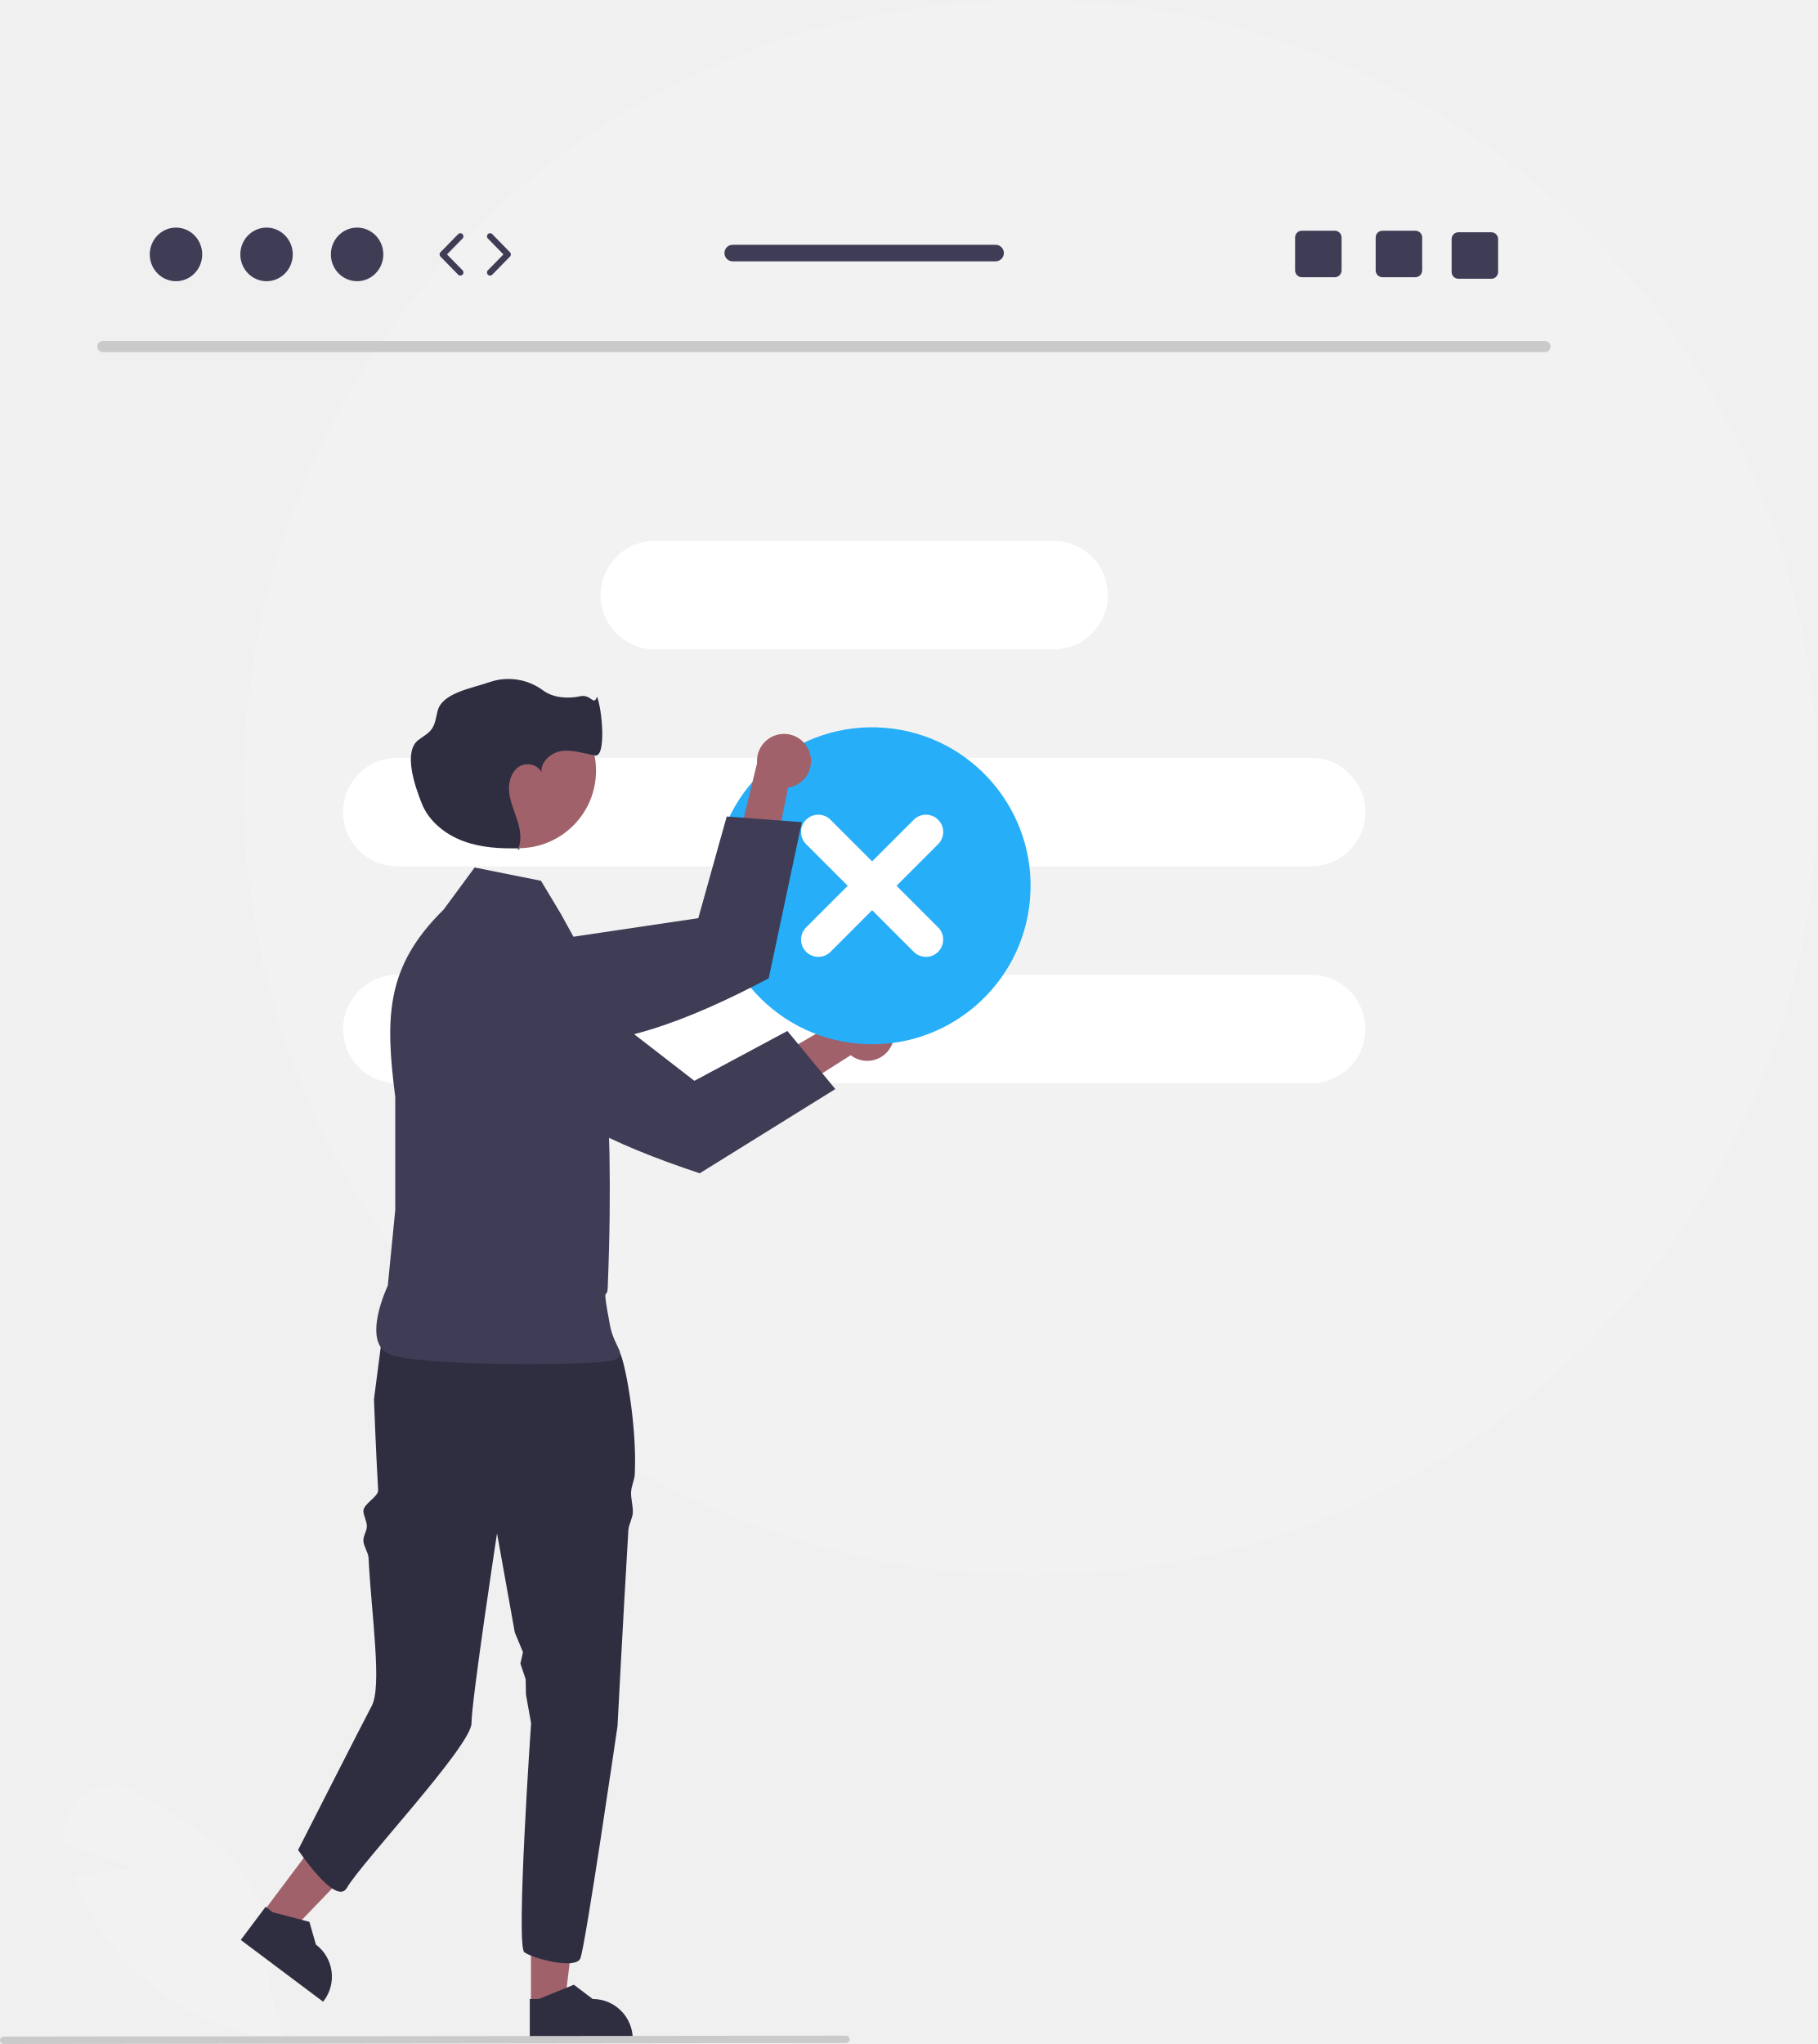
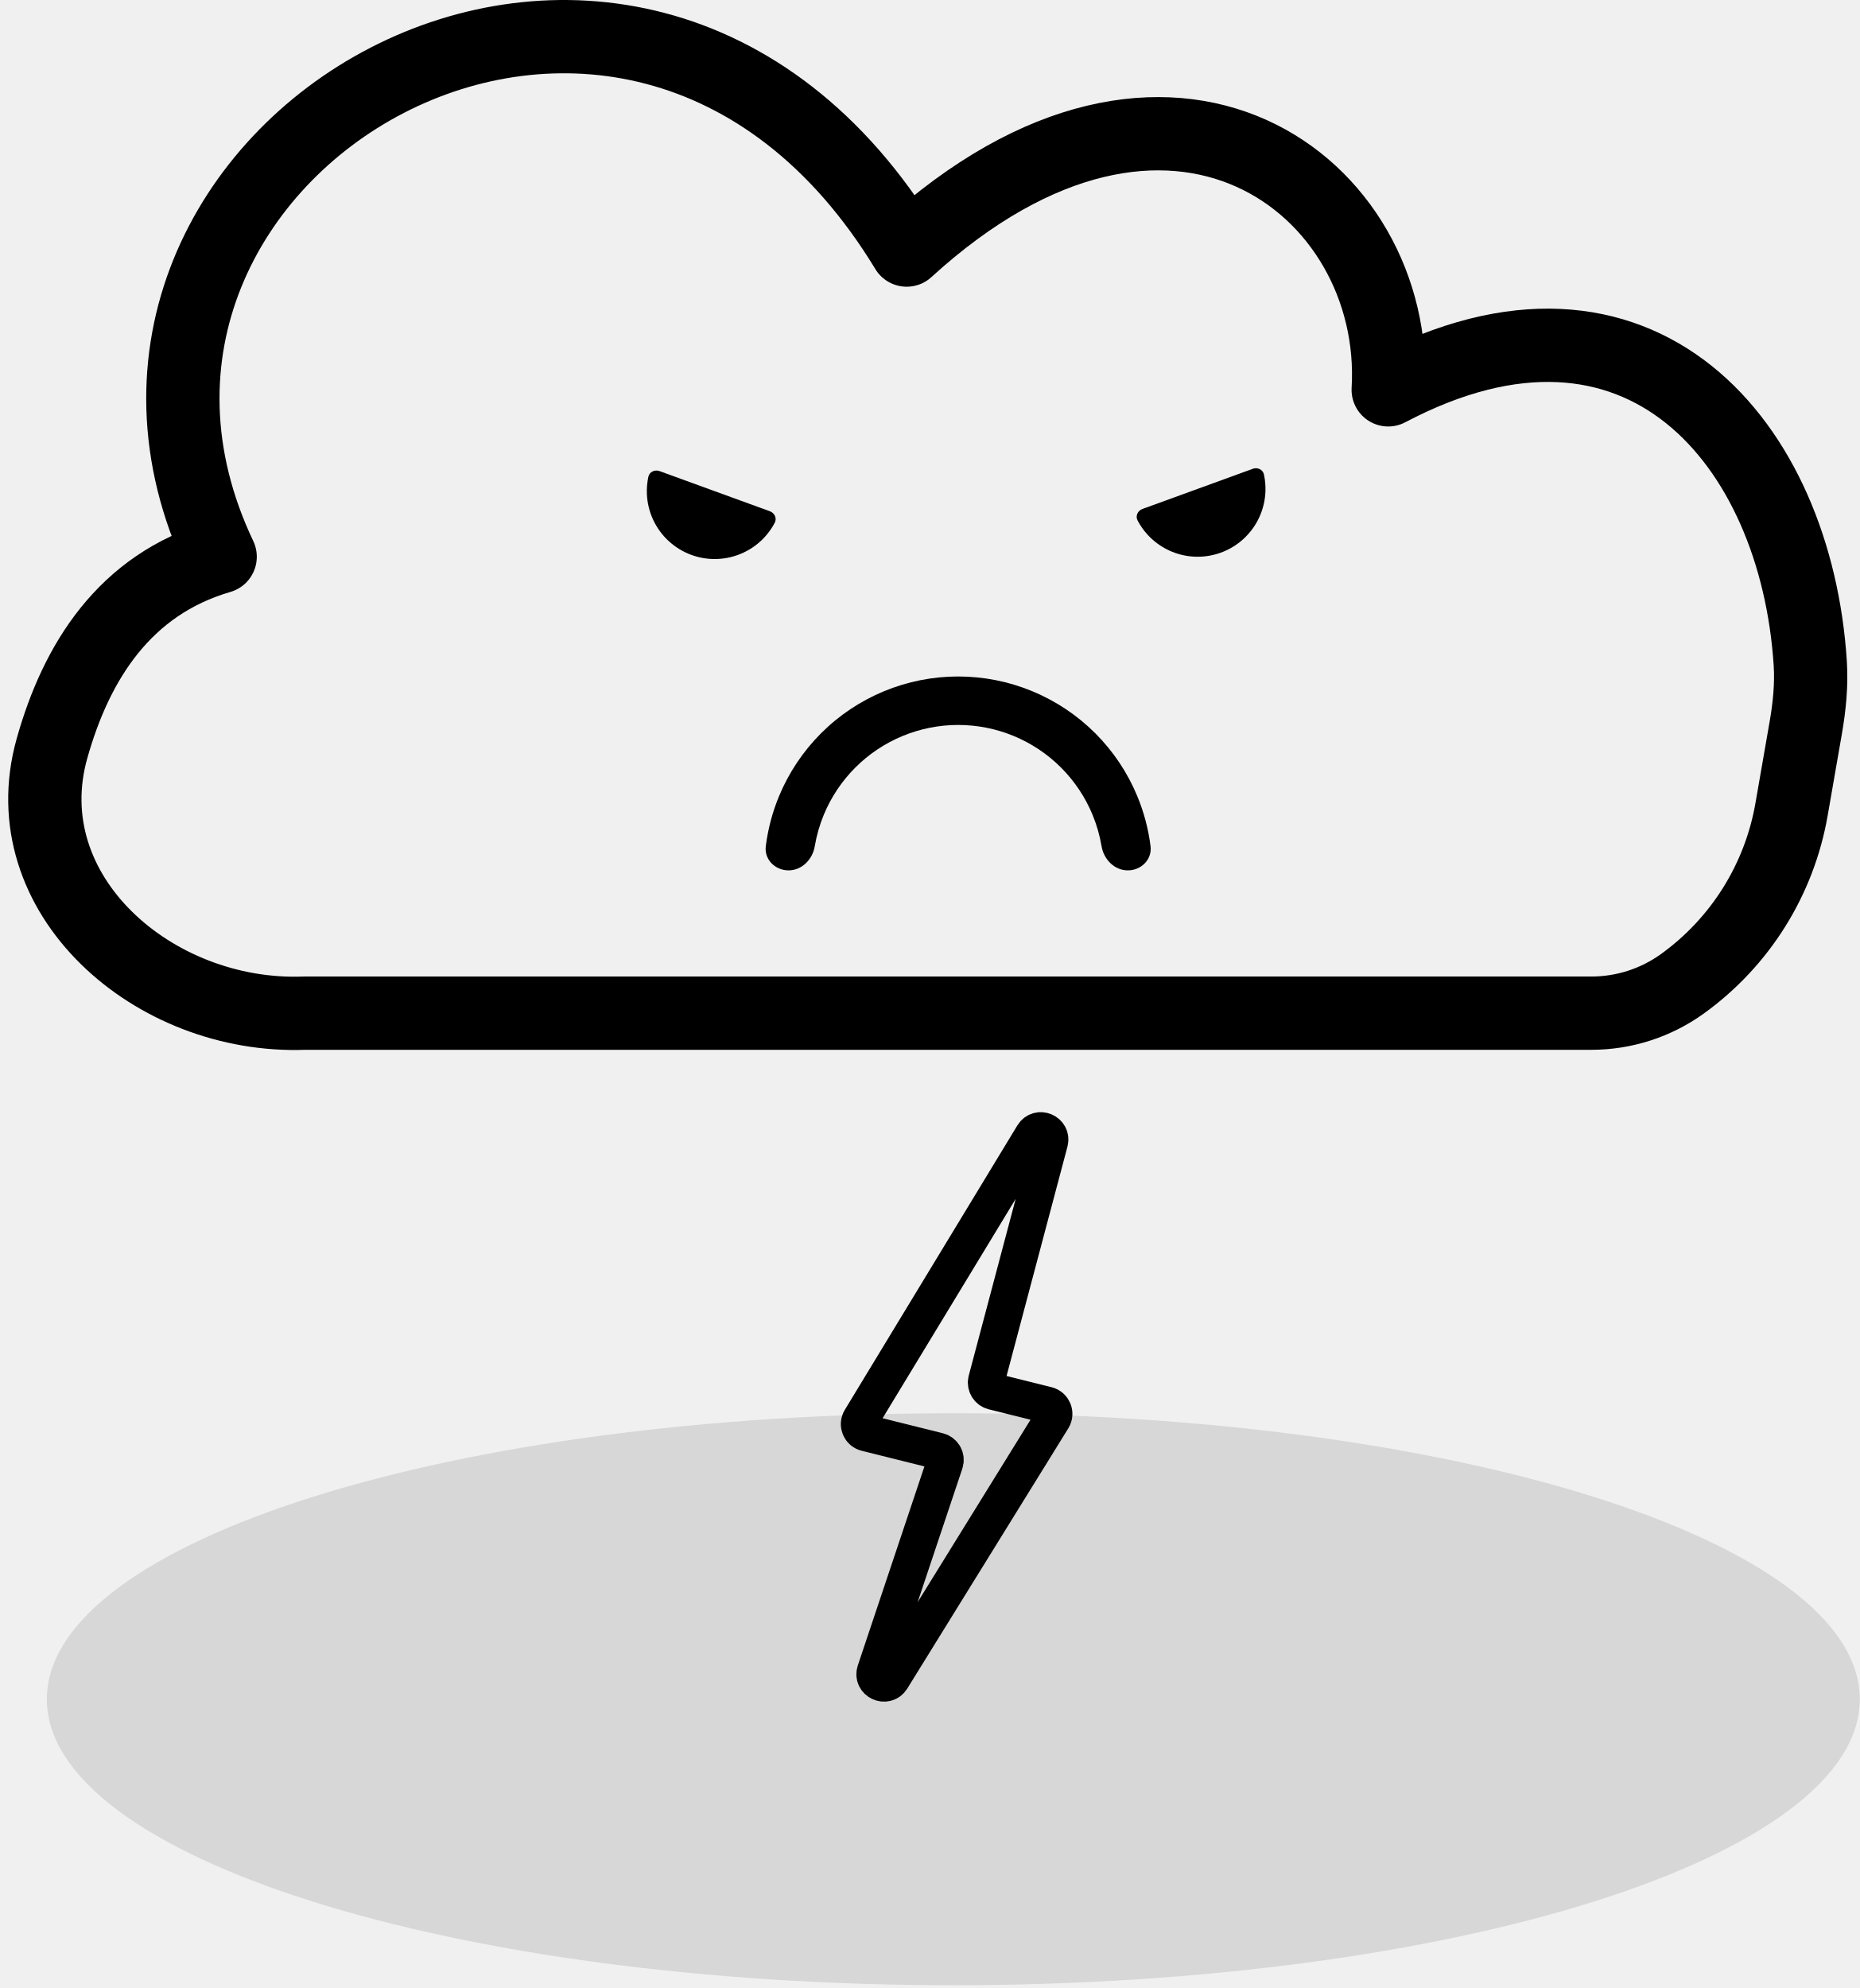
- <svg xmlns="http://www.w3.org/2000/svg" width="586.479" height="659.298" viewBox="0 0 586.479 659.298">
-   <circle cx="332.479" cy="254" r="254" fill="#f2f2f2" />
-   <path d="M498.464,113.588H33.171c-.998-.021-1.789-.847-1.768-1.845,.021-.968,.8-1.747,1.768-1.768H498.464c.998,.021,1.789,.847,1.768,1.845-.021,.968-.8,1.747-1.768,1.768Z" fill="#cacaca" />
-   <rect x="193.774" y="174.473" width="163.611" height="34.986" rx="17.493" ry="17.493" fill="#fff" />
-   <path d="M128.175,244.445H422.985c9.661,0,17.493,7.832,17.493,17.493h0c0,9.661-7.832,17.493-17.493,17.493H128.175c-9.661,0-17.493-7.832-17.493-17.493h0c0-9.661,7.832-17.493,17.493-17.493Z" fill="#fff" />
-   <path d="M128.175,314.418H422.985c9.661,0,17.493,7.832,17.493,17.493h0c0,9.661-7.832,17.493-17.493,17.493H128.175c-9.661,0-17.493-7.832-17.493-17.493h0c0-9.661,7.832-17.493,17.493-17.493Z" fill="#fff" />
-   <path d="M91.641,657.759l-.694-.068c-23.541-2.429-44.821-15.089-58.188-34.618-3.661-5.442-6.623-11.323-8.815-17.504l-.211-.59,.624-.05c7.447-.599,15.097-1.863,18.496-2.464l-21.915-7.425-.136-.65c-1.299-6.104,1.246-12.385,6.428-15.862,5.196-3.644,12.087-3.761,17.404-.294,2.386,1.524,4.882,3.033,7.295,4.494,8.293,5.016,16.869,10.203,23.298,17.301,9.75,10.978,14.023,25.77,11.63,40.256l4.783,17.476Z" fill="#f2f2f2" />
-   <polygon points="171.3 646.861 182.1 646.86 187.239 605.198 171.297 605.199 171.3 646.861" fill="#a0616a" />
-   <path d="M170.919,658.128l33.214-.001v-.42c-0-7.14-5.788-12.927-12.928-12.928h-.001l-6.067-4.603-11.32,4.603-2.899,0,.001,13.348Z" fill="#2f2e41" />
-   <polygon points="84.741 616.945 93.38 623.426 122.493 593.185 109.741 583.619 84.741 616.945" fill="#a0616a" />
-   <path d="M77.674,625.73l26.569,19.932,.252-.336c4.284-5.711,3.128-13.814-2.583-18.099l-.001-0-2.091-7.323-11.817-3.111-2.319-1.74-8.01,10.678Z" fill="#2f2e41" />
-   <path d="M120.645,451.353s.596,16.264,1.348,29.307c.123,2.139-4.888,4.463-4.758,6.79,.086,1.544,1.028,3.045,1.116,4.655,.092,1.699-1.208,3.203-1.116,4.96,.091,1.717,1.574,3.685,1.664,5.442,.963,18.909,4.455,41.546,.958,47.874-1.723,3.119-23.685,46.324-23.685,46.324,0,0,12.237,18.355,15.733,12.237,4.618-8.081,40.206-45.887,40.206-53.107,0-7.211,8.233-61.253,8.233-61.253l5.741,31.982,2.632,6.337-.827,3.72,1.701,5.02,.092,4.968,1.656,9.226s-4.982,71.882-2.176,73.883c2.814,2.01,16.441,5.62,18.049,2.01,1.6-3.61,12.011-75.019,12.011-75.019,0,0,1.678-32.724,3.496-63.141,.105-1.766,1.346-3.898,1.442-5.638,.114-2.019-.673-4.641-.568-6.599,.114-2.246,1.11-3.828,1.206-5.979,.743-16.616-3.428-36.849-4.756-38.842-4.012-6.013-7.622-10.821-7.622-10.821,0,0-54.036-17.754-68.475,.286l-3.302,25.376Z" fill="#2f2e41" />
-   <path d="M174.538,284.104l-21.421-4.284-9.996,13.567h0c-18.653,18.341-18.934,34.528-15.604,60.474v36.416l-2.41,24.412s-8.532,17.845,.268,22,66.599,3.801,72.117,2.142,.735-3.695-.714-11.425c-2.722-14.519-.901-7.516-.714-12.138,2.686-66.314-3.57-93.538-4.205-100.694l-10.894-19.759-6.426-10.71Z" fill="#3f3d56" />
-   <path d="M287.439,337.571c-2.232,4.23-7.471,5.849-11.701,3.617-.451-.238-.88-.515-1.282-.829l-46.26,29.373,.133-15.992,44.938-26.078c3.201-3.589,8.705-3.903,12.294-.702,3.003,2.678,3.78,7.066,1.878,10.612Z" fill="#a0616a" />
-   <path d="M157.625,302.624l-5.267-.558c-4.866-.505-9.641,1.579-12.579,5.491-1.125,1.483-1.934,3.183-2.375,4.992l-.003,.014c-1.321,5.445,.751,11.152,5.258,14.481l18.19,13.411c12.765,17.249,36.757,28.693,64.898,37.99l43.743-27.167-15.472-18.738-30.003,16.08-44.598-34.524-.026-.021-16.974-10.936-4.792-.515Z" fill="#3f3d56" />
-   <circle cx="167.3" cy="248.605" r="24.98" fill="#a0616a" />
-   <path d="M167.877,273.59c-.201,.007-.403,.011-.605,.017-.086,.224-.179,.446-.287,.664l.892-.68Z" fill="#2f2e41" />
-   <path d="M174.732,249.298c.039,.246,.099,.488,.179,.724-.033-.247-.093-.49-.179-.724Z" fill="#2f2e41" />
-   <path d="M192.599,224.694c-1.028,3.193-1.946-.857-5.328-.129-4.069,.876-8.804,.575-12.136-1.919-4.965-3.643-11.399-4.623-17.223-2.625-5.702,2.017-15.253,3.439-16.739,9.302-.516,2.038-.722,4.249-1.973,5.938-1.094,1.477-2.822,2.319-4.266,3.455-4.877,3.837-1.15,14.74,1.159,20.5,2.308,5.761,7.604,9.957,13.425,12.107,5.633,2.08,11.746,2.447,17.755,2.283,1.045-2.711,.594-5.841-.269-8.651-.934-3.042-2.316-5.978-2.706-9.136s.466-6.745,3.114-8.51c2.434-1.622,6.395-.634,7.321,1.988-.54-3.278,2.781-6.451,6.205-7.009,3.677-.599,7.353,.728,11.019,1.389s2.365-14.773,.642-18.984Z" fill="#2f2e41" />
-   <circle cx="281.358" cy="285.711" r="51.12" transform="translate(-26.58509 542.5448) rotate(-85.26884)" fill="#26aef9" />
-   <path d="M294.787,264.411l-13.428,13.428-13.428-13.428c-2.174-2.174-5.698-2.174-7.872,0s-2.174,5.698,0,7.872l13.428,13.428-13.428,13.428c-2.172,2.176-2.168,5.7,.007,7.872,2.173,2.169,5.692,2.169,7.864-0l13.428-13.428,13.428,13.428c2.176,2.172,5.7,2.168,7.872-.007,2.169-2.173,2.169-5.691,0-7.864l-13.428-13.428,13.428-13.428c2.174-2.174,2.174-5.698,0-7.872s-5.698-2.174-7.872,0h0Z" fill="#fff" />
-   <path d="M261.214,242.744c1.507,4.539-.952,9.441-5.491,10.948-.484,.161-.981,.278-1.486,.351l-10.831,53.717-11.448-11.168,12.293-50.482c-.374-4.794,3.21-8.984,8.005-9.358,4.012-.313,7.715,2.164,8.958,5.991Z" fill="#a0616a" />
-   <path d="M146.125,312.225l-4.049,3.414c-3.733,3.162-5.535,8.05-4.746,12.879,.291,1.839,.958,3.599,1.958,5.169l.008,.012c3.015,4.723,8.567,7.179,14.09,6.231l22.271-3.842c21.285,2.73,46.152-6.66,72.343-20.531l10.68-50.373-24.233-1.808-9.168,32.783-55.788,8.281-.033,.004-19.643,4.678-3.689,3.101Z" fill="#3f3d56" />
-   <path d="M272.937,658.99l-271.75,.307c-.658-.002-1.189-.537-1.187-1.195,.002-.655,.532-1.185,1.187-1.187l271.75-.307c.658,.002,1.189,.537,1.187,1.195-.002,.655-.532,1.185-1.187,1.187Z" fill="#cacaca" />
-   <g>
-     <ellipse cx="56.777" cy="82.058" rx="8.457" ry="8.645" fill="#3f3d56" />
-     <ellipse cx="85.991" cy="82.058" rx="8.457" ry="8.645" fill="#3f3d56" />
-     <ellipse cx="115.204" cy="82.058" rx="8.457" ry="8.645" fill="#3f3d56" />
-     <path d="M148.516,88.891c-.26,0-.519-.101-.715-.301l-5.706-5.833c-.38-.389-.38-1.01,0-1.398l5.706-5.833c.387-.395,1.021-.401,1.414-.016,.395,.386,.402,1.02,.016,1.414l-5.022,5.133,5.022,5.134c.386,.395,.379,1.028-.016,1.414-.194,.19-.447,.285-.699,.285Z" fill="#3f3d56" />
-     <path d="M158.104,88.891c-.252,0-.505-.095-.699-.285-.395-.386-.402-1.019-.016-1.414l5.021-5.134-5.021-5.133c-.386-.395-.379-1.028,.016-1.414,.394-.387,1.028-.379,1.414,.016l5.706,5.833c.38,.389,.38,1.01,0,1.398l-5.706,5.833c-.196,.2-.455,.301-.715,.301Z" fill="#3f3d56" />
-     <path d="M456.614,74.414h-10.61c-1.21,0-2.19,.98-2.19,2.19v10.62c0,1.21,.98,2.19,2.19,2.19h10.61c1.21,0,2.2-.98,2.2-2.19v-10.62c0-1.21-.99-2.19-2.2-2.19Z" fill="#3f3d56" />
-     <path d="M430.614,74.414h-10.61c-1.21,0-2.19,.98-2.19,2.19v10.62c0,1.21,.98,2.19,2.19,2.19h10.61c1.21,0,2.2-.98,2.2-2.19v-10.62c0-1.21-.99-2.19-2.2-2.19Z" fill="#3f3d56" />
-     <path d="M481.114,74.914h-10.61c-1.21,0-2.19,.98-2.19,2.19v10.62c0,1.21,.98,2.19,2.19,2.19h10.61c1.21,0,2.2-.98,2.2-2.19v-10.62c0-1.21-.99-2.19-2.2-2.19Z" fill="#3f3d56" />
-     <path d="M321.192,78.954h-84.81c-1.48,0-2.67,1.2-2.67,2.67s1.19,2.67,2.67,2.67h84.81c1.47,0,2.67-1.2,2.67-2.67s-1.2-2.67-2.67-2.67Z" fill="#3f3d56" />
-   </g>
+ <svg xmlns="http://www.w3.org/2000/svg" width="203" height="217" viewBox="0 0 203 217" fill="none">
+   <ellipse cx="104.058" cy="185.481" rx="98.942" ry="31.217" fill="#D7D7D7" />
+   <path d="M84.032 55.805C84.551 55.994 84.824 56.572 84.567 57.061C84.271 57.624 83.903 58.148 83.472 58.618C82.815 59.336 82.023 59.916 81.141 60.327C80.26 60.738 79.306 60.972 78.334 61.014C77.362 61.057 76.391 60.907 75.477 60.575C74.563 60.242 73.724 59.732 73.006 59.075C72.289 58.418 71.709 57.626 71.297 56.744C70.886 55.863 70.653 54.909 70.61 53.937C70.582 53.299 70.637 52.662 70.772 52.04C70.89 51.501 71.471 51.234 71.99 51.422L78.011 53.614L84.032 55.805Z" fill="black" />
+   <path d="M136.746 51.172C137.265 50.983 137.846 51.25 137.964 51.79C138.099 52.411 138.154 53.049 138.126 53.687C138.083 54.659 137.85 55.613 137.439 56.494C137.028 57.376 136.447 58.168 135.73 58.825C135.013 59.482 134.173 59.992 133.259 60.324C132.345 60.657 131.374 60.806 130.402 60.764C129.43 60.722 128.476 60.488 127.595 60.077C126.713 59.666 125.921 59.085 125.264 58.368C124.833 57.897 124.465 57.374 124.169 56.811C123.912 56.322 124.185 55.744 124.704 55.555L130.725 53.364L136.746 51.172Z" fill="black" />
+   <path d="M24.031 60.773C13.598 63.812 8.326 72.241 5.67 81.711C1.209 97.615 16.74 111.221 33.246 110.592H173.705C177.271 110.592 180.747 109.47 183.641 107.384C189.946 102.84 194.222 96.009 195.553 88.352L197.103 79.444C197.506 77.124 197.746 74.769 197.597 72.419C196.072 48.473 179.095 28.008 151.528 42.553C152.843 20.427 127.869 0.904 98.967 27.296C68.721 -22.522 3.015 16.523 24.031 60.773Z" stroke="black" stroke-width="8" stroke-linejoin="round" />
+   <path d="M123.106 95.005C124.567 95.005 125.768 93.816 125.586 92.367C125.351 90.494 124.866 88.657 124.14 86.906C123.077 84.338 121.518 82.005 119.553 80.04C117.587 78.075 115.254 76.516 112.686 75.452C110.119 74.389 107.367 73.841 104.587 73.841C101.808 73.841 99.056 74.389 96.488 75.452C93.92 76.516 91.587 78.075 89.622 80.04C87.657 82.005 86.098 84.338 85.034 86.906C84.309 88.657 83.824 90.494 83.588 92.367C83.406 93.816 84.608 95.005 86.069 95.005V95.005C87.53 95.005 88.692 93.813 88.934 92.372C89.132 91.194 89.463 90.04 89.922 88.931C90.72 87.005 91.889 85.255 93.363 83.781C94.837 82.307 96.587 81.138 98.513 80.341C100.439 79.543 102.503 79.132 104.587 79.132C106.672 79.132 108.736 79.543 110.662 80.341C112.587 81.138 114.337 82.307 115.811 83.781C117.285 85.255 118.454 87.005 119.252 88.931C119.711 90.04 120.042 91.194 120.24 92.372C120.483 93.813 121.645 95.005 123.106 95.005V95.005Z" fill="black" />
+   <path d="M93.924 154.929L112.759 123.883C113.358 122.896 114.877 123.542 114.58 124.659L107.676 150.663C107.533 151.202 107.859 151.755 108.4 151.89L114.3 153.361C114.957 153.525 115.265 154.281 114.908 154.857L97.33 183.264C96.705 184.273 95.155 183.546 95.532 182.42L103.144 159.676C103.329 159.123 103.003 158.529 102.438 158.388L94.537 156.418C93.883 156.255 93.574 155.506 93.924 154.929Z" stroke="black" stroke-width="4" />
</svg>
